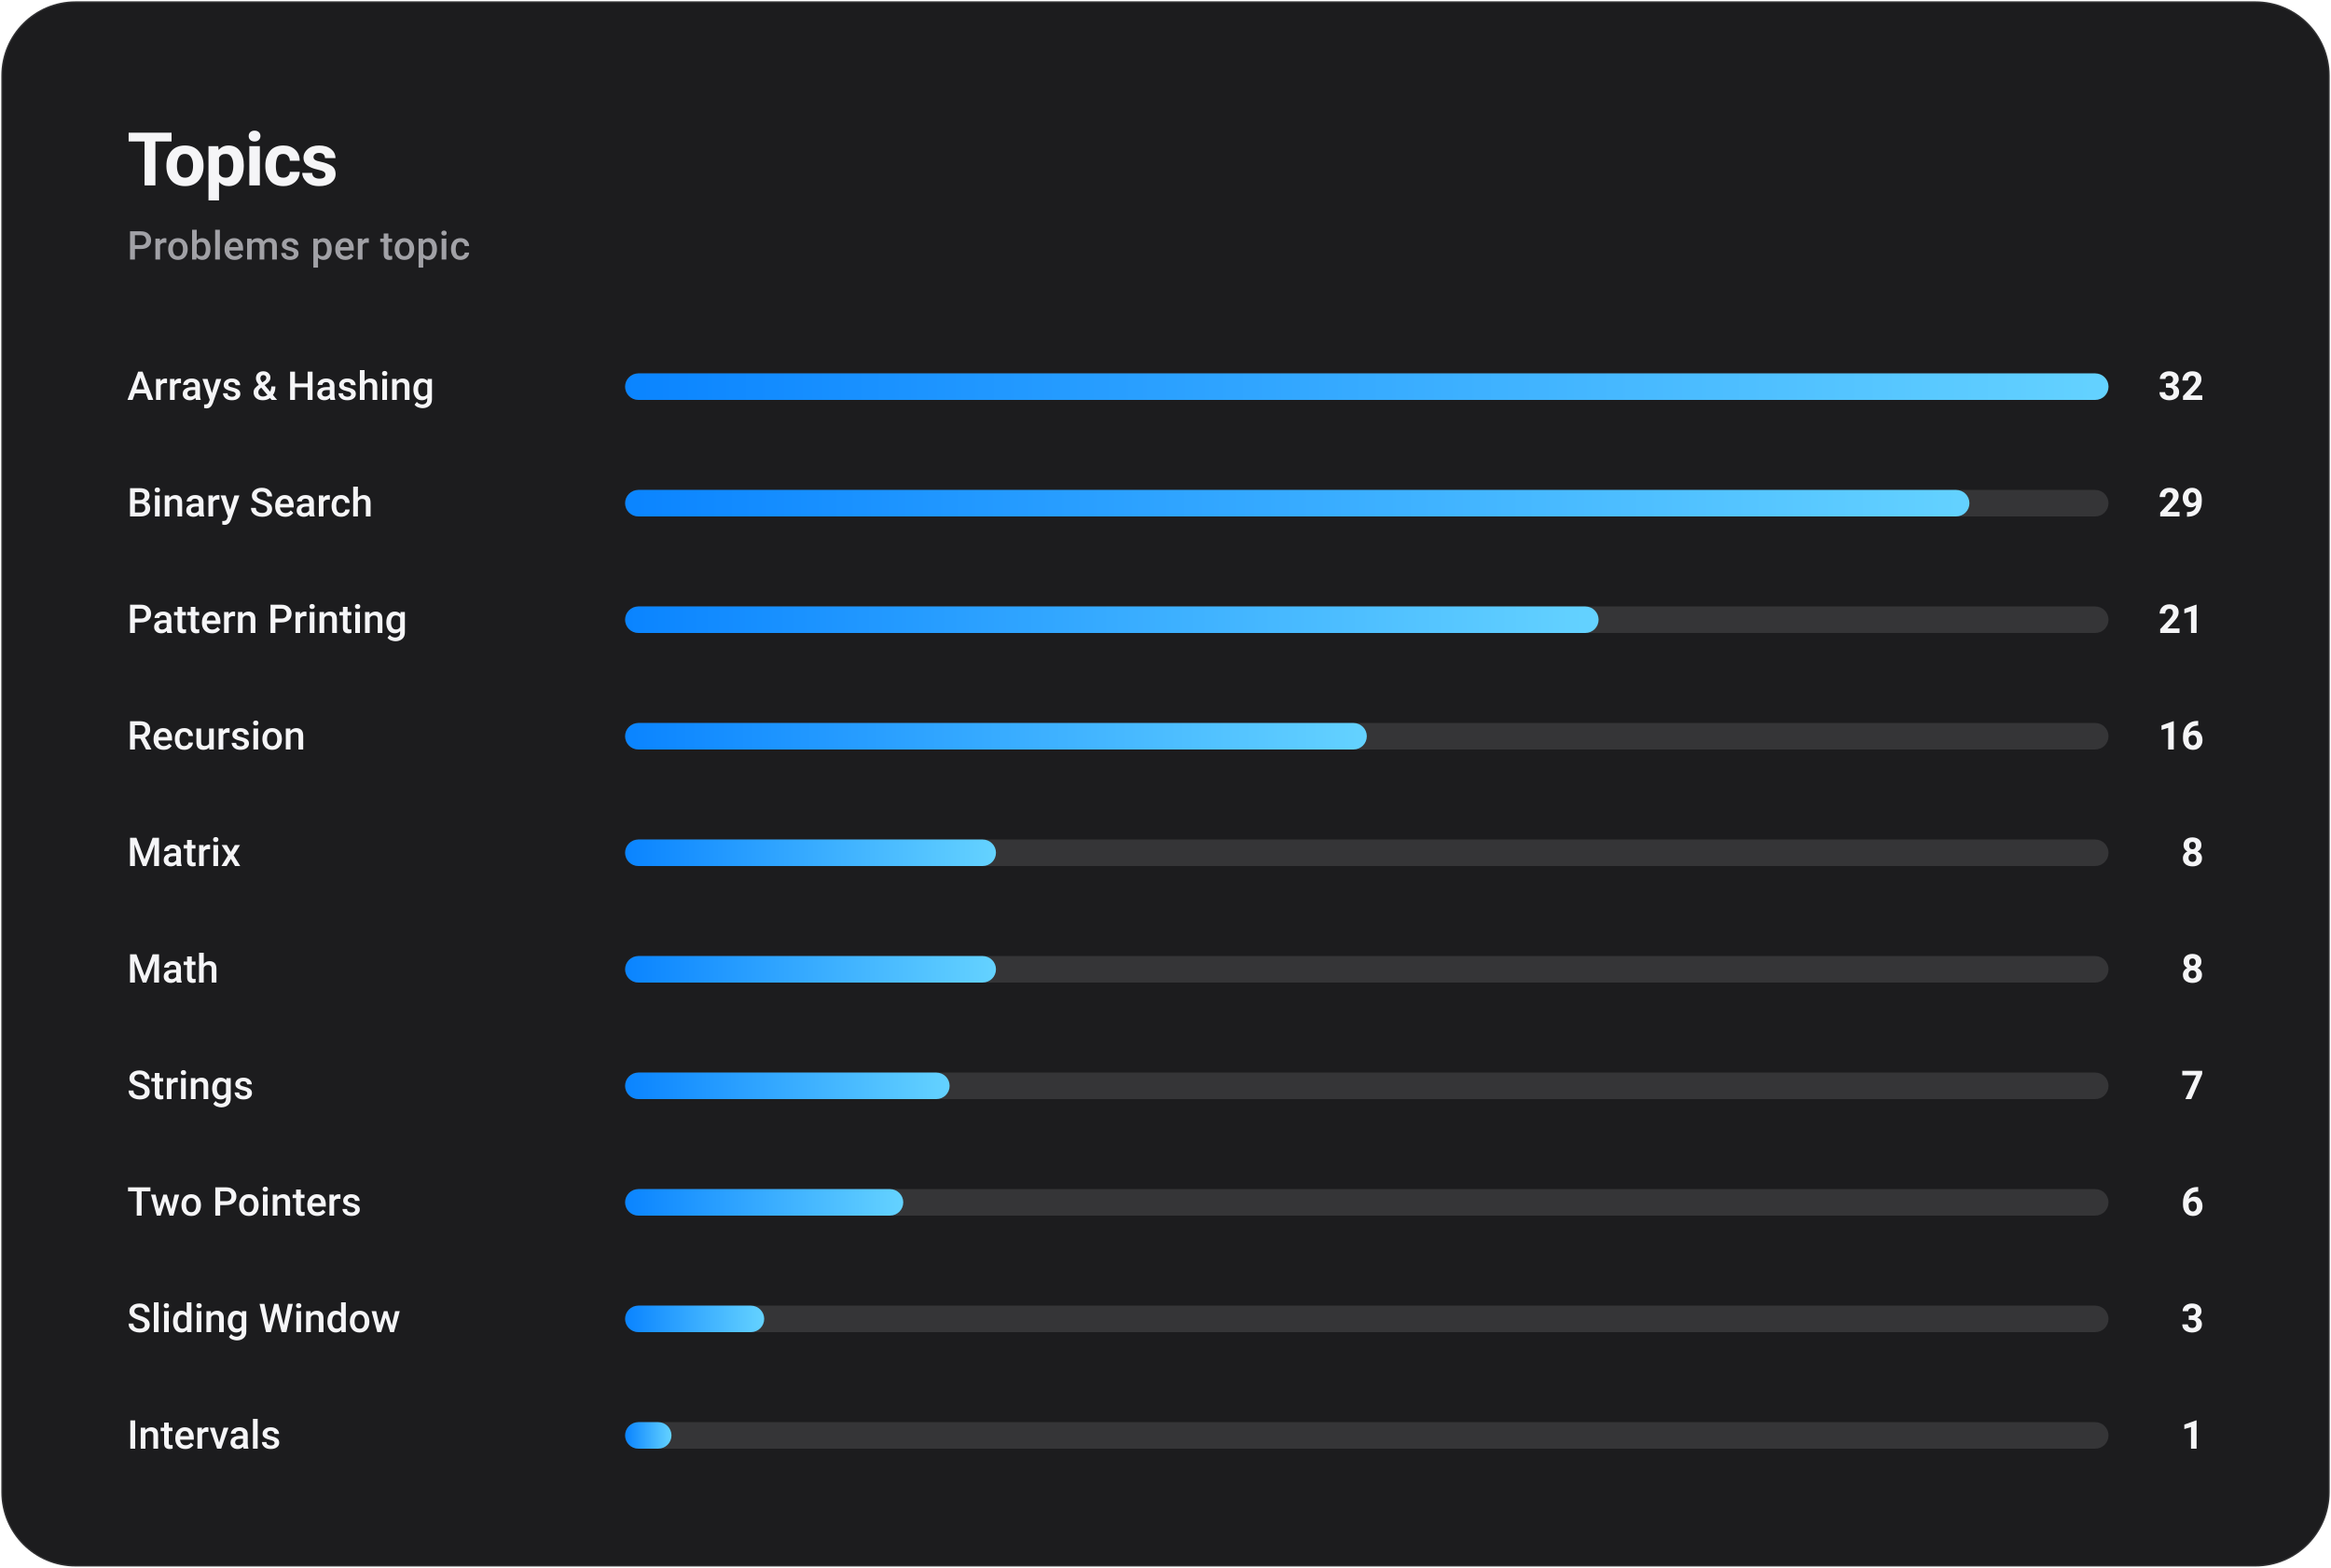
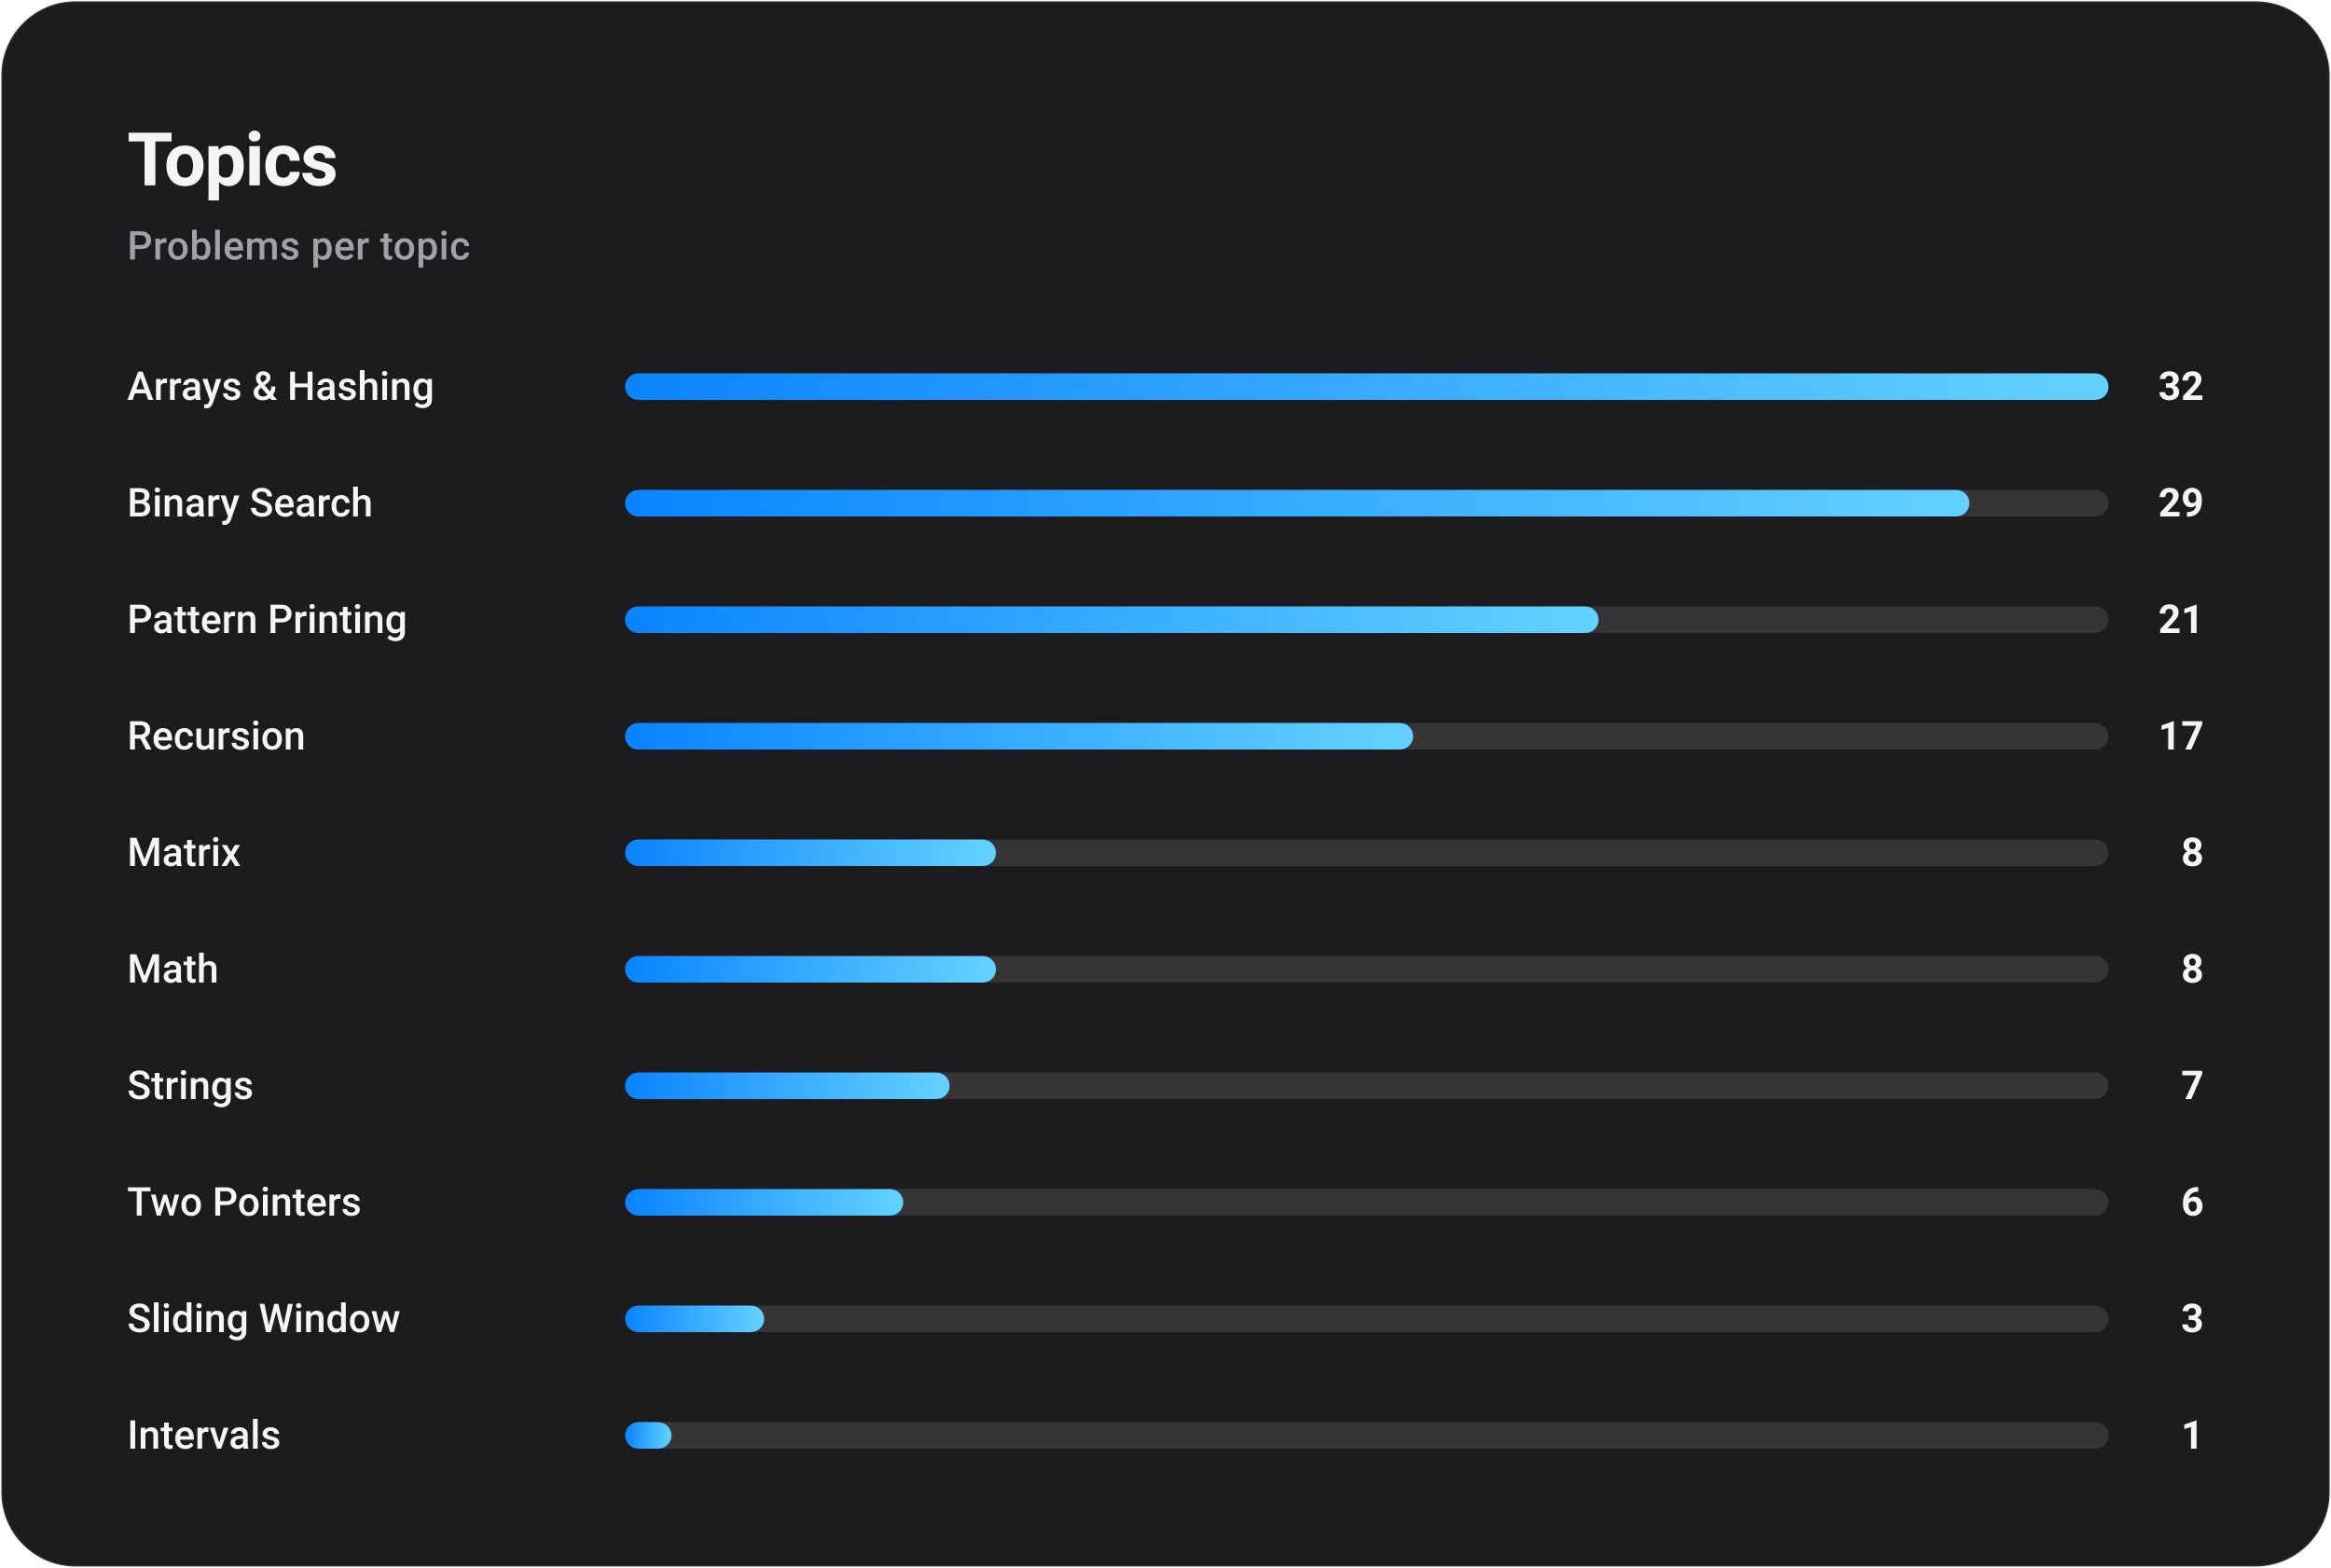
<svg xmlns="http://www.w3.org/2000/svg" width="880" height="592" viewBox="0 0 880 592" role="img" aria-labelledby="t d">
  <defs>
    <style>
text { font-family: -apple-system, BlinkMacSystemFont, "SF Pro Display", "SF Pro Text", "Segoe UI Variable Display", "Segoe UI", system-ui, Roboto, Helvetica, Arial, sans-serif; }
.num { font-variant-numeric: tabular-nums; }
@keyframes grow { from { transform: scaleX(0); } to { transform: scaleX(1); } }
@keyframes rise { from { transform: scaleY(0); } to { transform: scaleY(1); } }
@keyframes pop { from { opacity: 0; transform: scale(.92); } to { opacity: 1; transform: scale(1); } }
@keyframes fade { from { opacity: 0; transform: translateY(6px); } to { opacity: 1; transform: translateY(0); } }
.grow { transform-box: fill-box; transform-origin: 0% 50%; animation: grow .8s cubic-bezier(.22,1,.36,1) both; }
.rise { transform-box: fill-box; transform-origin: 50% 100%; animation: rise .8s cubic-bezier(.22,1,.36,1) both; }
.pop { transform-box: fill-box; transform-origin: 50% 50%; animation: pop .8s cubic-bezier(.22,1,.36,1) both; }
.fade { animation: fade .7s cubic-bezier(.22,1,.36,1) both; }
@media (prefers-reduced-motion: reduce) { .grow, .rise, .pop { transform-box: fill-box; transform-origin: 50% 50%; animation: pop .8s cubic-bezier(.22,1,.36,1) both; }
.fade { animation: none; } }
</style>
    <linearGradient id="acc" x1="0" y1="0" x2="1" y2="0">
      <stop offset="0" stop-color="#0A84FF" />
      <stop offset="1" stop-color="#64D2FF" />
    </linearGradient>
    <linearGradient id="accv" x1="0" y1="1" x2="0" y2="0">
      <stop offset="0" stop-color="#0A84FF" />
      <stop offset="1" stop-color="#64D2FF" />
    </linearGradient>
  </defs>
  <rect x="0.5" y="0.5" width="879" height="591" rx="28" fill="#1C1C1E" stroke="rgba(255,255,255,0.10)" />
  <text x="48" y="70" font-size="28" font-weight="700" fill="#F5F5F7" text-anchor="start" letter-spacing="-0.02em">Topics</text>
  <text x="48" y="98" font-size="15" font-weight="500" fill="#A1A1A6" text-anchor="start" letter-spacing="0.01em">Problems per topic</text>
  <text x="48" y="151" font-size="15" font-weight="500" fill="#F5F5F7" text-anchor="start" letter-spacing="0.0em">Arrays &amp; Hashing</text>
  <rect x="236" y="141" width="560" height="10" rx="5" fill="rgba(255,255,255,0.11)" />
  <rect class="grow" style="animation-delay:0ms" x="236" y="141" width="560.0" height="10" rx="5" fill="url(#acc)" />
  <text x="832" y="151" font-size="15" font-weight="650" fill="#F5F5F7" text-anchor="end" letter-spacing="0.0em" class="num">32</text>
  <text x="48" y="195" font-size="15" font-weight="500" fill="#F5F5F7" text-anchor="start" letter-spacing="0.0em">Binary Search</text>
  <rect x="236" y="185" width="560" height="10" rx="5" fill="rgba(255,255,255,0.11)" />
  <rect class="grow" style="animation-delay:60ms" x="236" y="185" width="507.5" height="10" rx="5" fill="url(#acc)" />
  <text x="832" y="195" font-size="15" font-weight="650" fill="#F5F5F7" text-anchor="end" letter-spacing="0.0em" class="num">29</text>
  <text x="48" y="239" font-size="15" font-weight="500" fill="#F5F5F7" text-anchor="start" letter-spacing="0.0em">Pattern Printing</text>
  <rect x="236" y="229" width="560" height="10" rx="5" fill="rgba(255,255,255,0.11)" />
  <rect class="grow" style="animation-delay:120ms" x="236" y="229" width="367.5" height="10" rx="5" fill="url(#acc)" />
  <text x="832" y="239" font-size="15" font-weight="650" fill="#F5F5F7" text-anchor="end" letter-spacing="0.0em" class="num">21</text>
  <text x="48" y="283" font-size="15" font-weight="500" fill="#F5F5F7" text-anchor="start" letter-spacing="0.0em">Recursion</text>
  <rect x="236" y="273" width="560" height="10" rx="5" fill="rgba(255,255,255,0.11)" />
-   <rect class="grow" style="animation-delay:180ms" x="236" y="273" width="280.0" height="10" rx="5" fill="url(#acc)" />
-   <text x="832" y="283" font-size="15" font-weight="650" fill="#F5F5F7" text-anchor="end" letter-spacing="0.0em" class="num">16</text>
+   <rect class="grow" style="animation-delay:180ms" x="236" y="273" width="297.5" height="10" rx="5" fill="url(#acc)" />
+   <text x="832" y="283" font-size="15" font-weight="650" fill="#F5F5F7" text-anchor="end" letter-spacing="0.0em" class="num">17</text>
  <text x="48" y="327" font-size="15" font-weight="500" fill="#F5F5F7" text-anchor="start" letter-spacing="0.0em">Matrix</text>
  <rect x="236" y="317" width="560" height="10" rx="5" fill="rgba(255,255,255,0.11)" />
  <rect class="grow" style="animation-delay:240ms" x="236" y="317" width="140.0" height="10" rx="5" fill="url(#acc)" />
  <text x="832" y="327" font-size="15" font-weight="650" fill="#F5F5F7" text-anchor="end" letter-spacing="0.0em" class="num">8</text>
  <text x="48" y="371" font-size="15" font-weight="500" fill="#F5F5F7" text-anchor="start" letter-spacing="0.0em">Math</text>
  <rect x="236" y="361" width="560" height="10" rx="5" fill="rgba(255,255,255,0.11)" />
  <rect class="grow" style="animation-delay:300ms" x="236" y="361" width="140.0" height="10" rx="5" fill="url(#acc)" />
  <text x="832" y="371" font-size="15" font-weight="650" fill="#F5F5F7" text-anchor="end" letter-spacing="0.0em" class="num">8</text>
  <text x="48" y="415" font-size="15" font-weight="500" fill="#F5F5F7" text-anchor="start" letter-spacing="0.0em">Strings</text>
  <rect x="236" y="405" width="560" height="10" rx="5" fill="rgba(255,255,255,0.11)" />
  <rect class="grow" style="animation-delay:360ms" x="236" y="405" width="122.5" height="10" rx="5" fill="url(#acc)" />
  <text x="832" y="415" font-size="15" font-weight="650" fill="#F5F5F7" text-anchor="end" letter-spacing="0.0em" class="num">7</text>
  <text x="48" y="459" font-size="15" font-weight="500" fill="#F5F5F7" text-anchor="start" letter-spacing="0.0em">Two Pointers</text>
  <rect x="236" y="449" width="560" height="10" rx="5" fill="rgba(255,255,255,0.11)" />
  <rect class="grow" style="animation-delay:420ms" x="236" y="449" width="105.0" height="10" rx="5" fill="url(#acc)" />
  <text x="832" y="459" font-size="15" font-weight="650" fill="#F5F5F7" text-anchor="end" letter-spacing="0.0em" class="num">6</text>
  <text x="48" y="503" font-size="15" font-weight="500" fill="#F5F5F7" text-anchor="start" letter-spacing="0.0em">Sliding Window</text>
  <rect x="236" y="493" width="560" height="10" rx="5" fill="rgba(255,255,255,0.11)" />
  <rect class="grow" style="animation-delay:480ms" x="236" y="493" width="52.5" height="10" rx="5" fill="url(#acc)" />
  <text x="832" y="503" font-size="15" font-weight="650" fill="#F5F5F7" text-anchor="end" letter-spacing="0.0em" class="num">3</text>
  <text x="48" y="547" font-size="15" font-weight="500" fill="#F5F5F7" text-anchor="start" letter-spacing="0.0em">Intervals</text>
  <rect x="236" y="537" width="560" height="10" rx="5" fill="rgba(255,255,255,0.11)" />
  <rect class="grow" style="animation-delay:540ms" x="236" y="537" width="17.5" height="10" rx="5" fill="url(#acc)" />
  <text x="832" y="547" font-size="15" font-weight="650" fill="#F5F5F7" text-anchor="end" letter-spacing="0.0em" class="num">1</text>
</svg>
